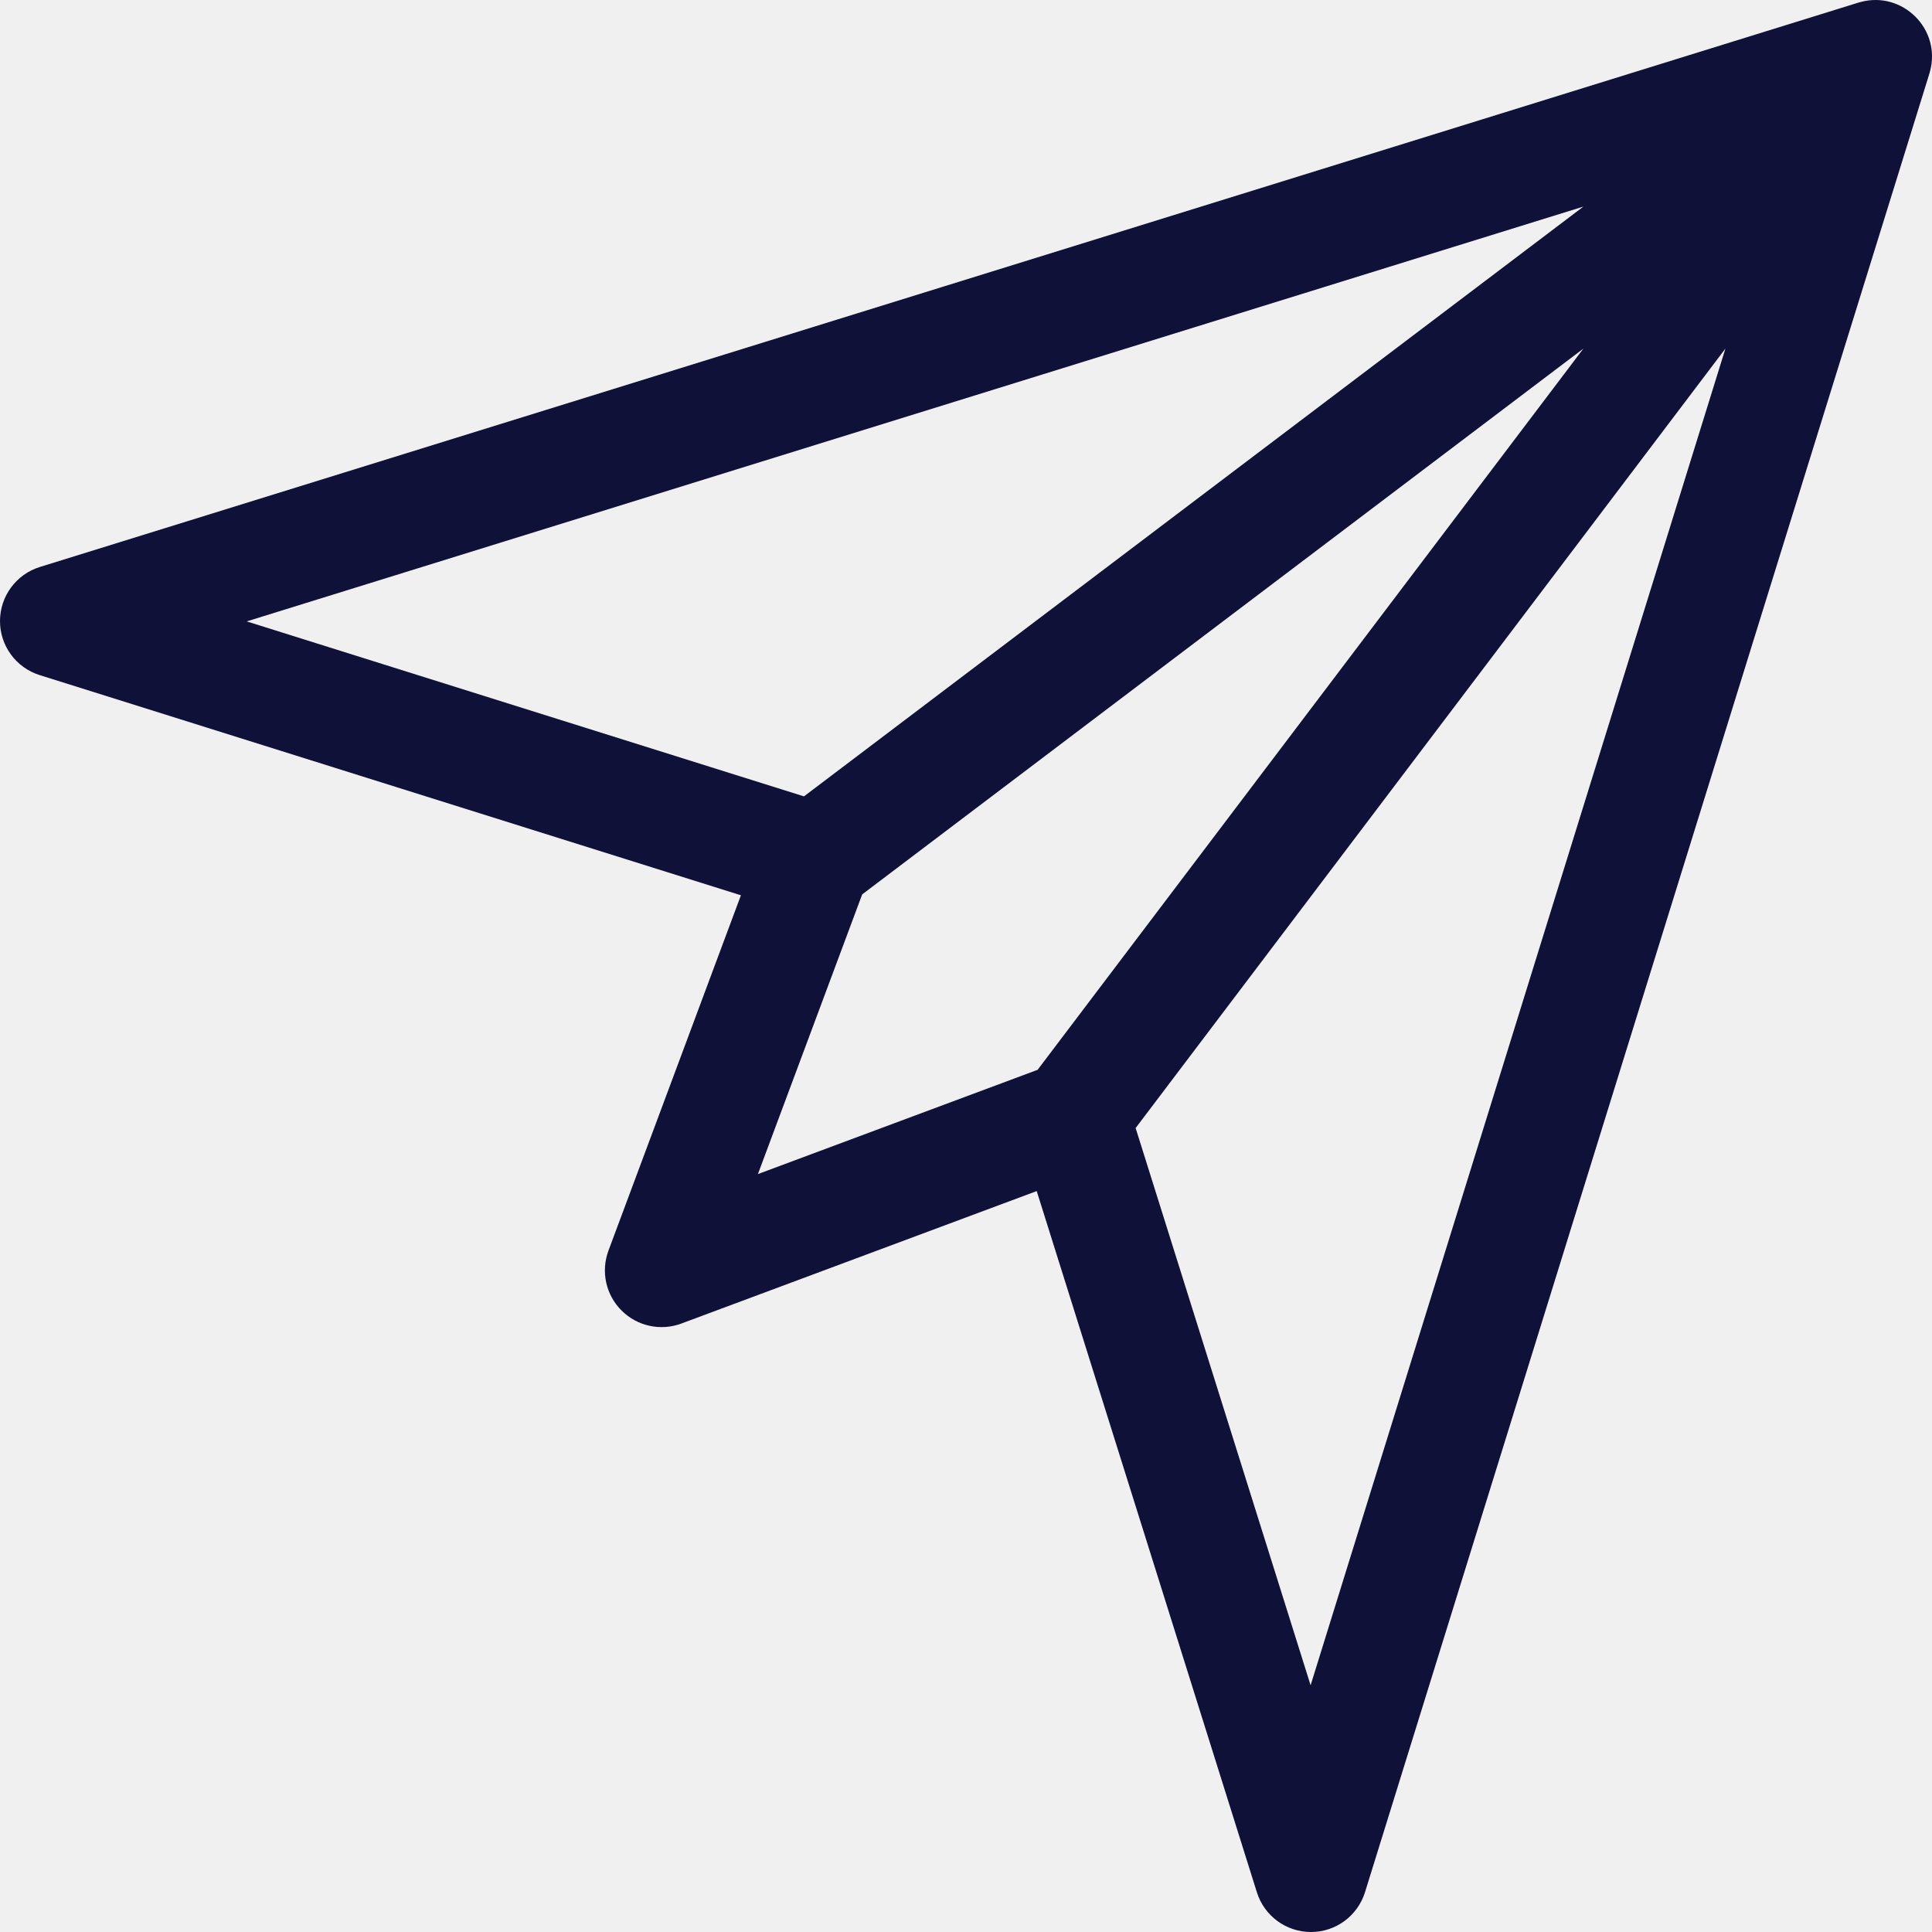
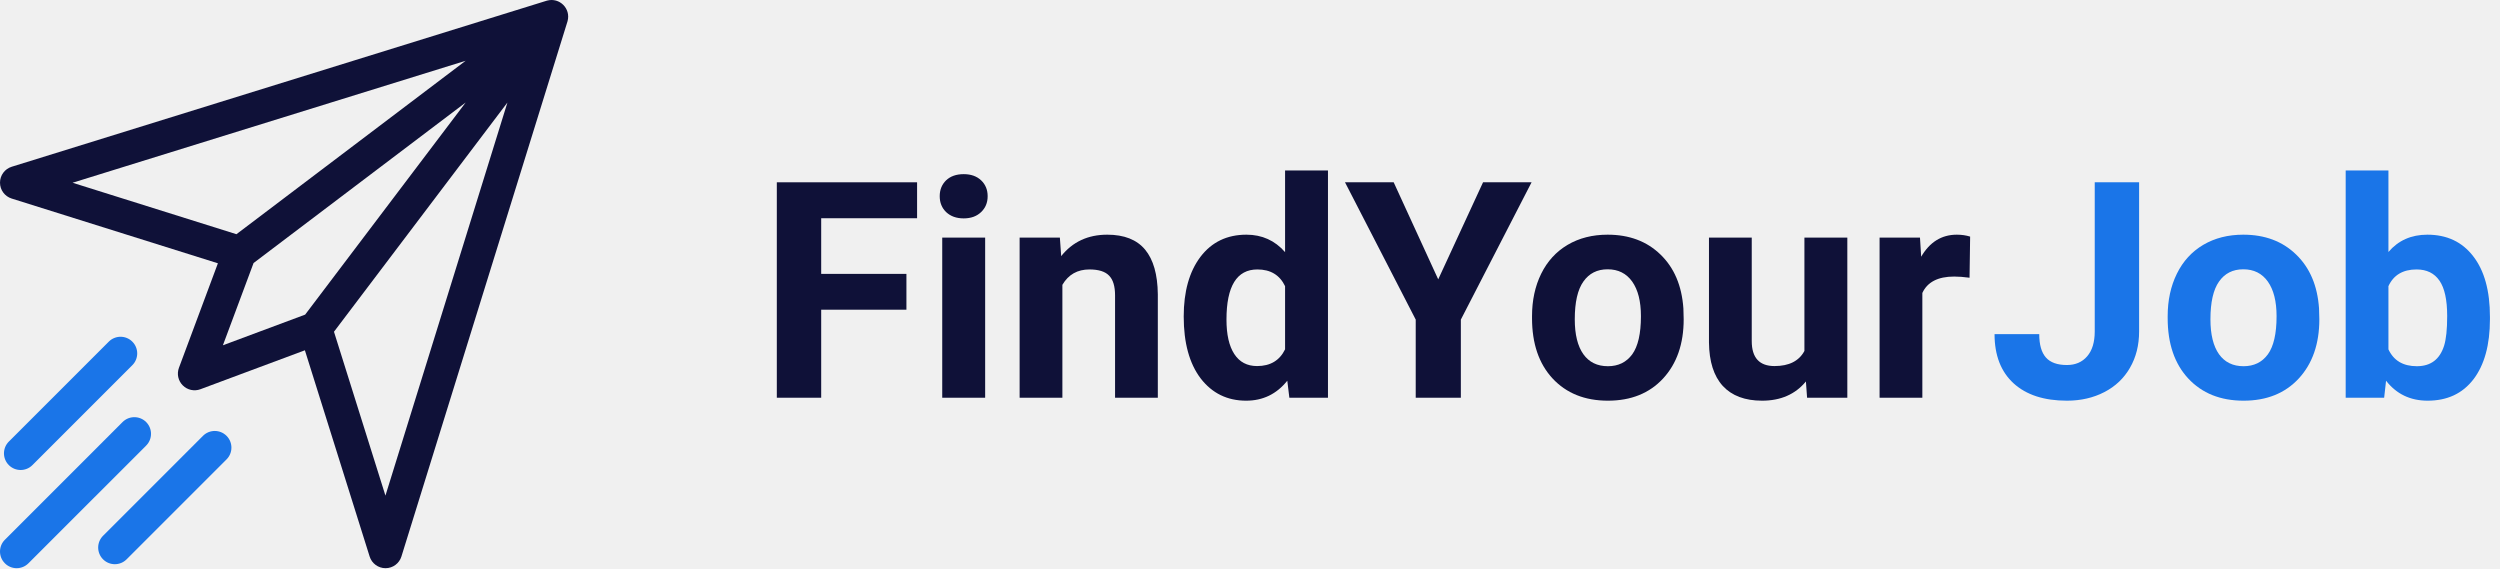
- <svg xmlns="http://www.w3.org/2000/svg" width="30" height="30" viewBox="0 0 30 30" fill="none">
-   <path d="M28.892 0.031C28.883 0.034 28.874 0.036 28.866 0.038C28.864 0.039 28.861 0.039 28.859 0.04L0.619 8.804C0.251 8.918 0.001 9.258 1.24586e-06 9.643C-0.001 10.027 0.249 10.368 0.616 10.483L11.505 13.902L9.448 19.42C9.328 19.743 9.407 20.106 9.651 20.349C9.894 20.593 10.258 20.672 10.58 20.552L16.098 18.495L19.517 29.384C19.632 29.751 19.972 30 20.356 30C20.357 30 20.357 30 20.358 30C20.742 30 21.082 29.749 21.196 29.381L29.96 1.141C29.96 1.138 29.961 1.136 29.962 1.134C29.964 1.126 29.966 1.117 29.969 1.109C30.146 0.45 29.541 -0.144 28.892 0.031ZM3.831 9.649L24.587 3.208L12.484 12.366L3.831 9.649ZM11.769 18.231L13.388 13.888L24.587 5.413L16.112 16.612L11.769 18.231ZM20.351 26.169L17.634 17.516L26.792 5.413L20.351 26.169Z" fill="#0F1138" />
+ <svg xmlns="http://www.w3.org/2000/svg" width="132" height="30" viewBox="0 0 132 30" fill="none">
+   <g clip-path="url(#clip0_7_22)">
+     <path d="M28.892 0.031C28.883 0.034 28.874 0.036 28.866 0.038C28.864 0.039 28.861 0.039 28.859 0.04L0.619 8.804C0.251 8.918 0.001 9.258 1.24586e-06 9.643C-0.001 10.027 0.249 10.368 0.616 10.483L11.505 13.902L9.448 19.42C9.328 19.743 9.407 20.106 9.651 20.349C9.894 20.593 10.258 20.672 10.58 20.552L16.098 18.495L19.517 29.384C19.632 29.751 19.972 30 20.356 30C20.357 30 20.357 30 20.358 30C20.742 30 21.082 29.749 21.196 29.381L29.96 1.141C29.96 1.138 29.961 1.136 29.962 1.134C29.964 1.126 29.966 1.117 29.969 1.109C30.146 0.45 29.541 -0.144 28.892 0.031ZM3.831 9.649L24.587 3.208L12.484 12.366L3.831 9.649ZM11.769 18.231L13.388 13.888L24.587 5.413L16.112 16.612L11.769 18.231ZM20.351 26.169L17.634 17.516L26.792 5.413L20.351 26.169Z" fill="#0F1138" />
+     <path d="M6.987 18.039C6.644 17.695 6.087 17.695 5.744 18.039L0.467 23.315C0.124 23.658 0.124 24.215 0.467 24.558C0.811 24.902 1.368 24.902 1.711 24.558L6.987 19.282C7.331 18.939 7.331 18.382 6.987 18.039Z" fill="#1A75E8" />
+     <path d="M11.961 23.012C11.618 22.669 11.061 22.669 10.718 23.012L5.441 28.289C5.098 28.632 5.098 29.189 5.441 29.532C5.785 29.876 6.342 29.876 6.685 29.532L11.961 24.256C12.305 23.913 12.305 23.356 11.961 23.012Z" fill="#1A75E8" />
+     <path d="M7.716 22.284C7.372 21.941 6.815 21.941 6.472 22.284L0.258 28.499C-0.086 28.842 -0.086 29.399 0.258 29.742C0.601 30.086 1.158 30.086 1.501 29.742L7.716 23.528C8.059 23.185 8.059 22.628 7.716 22.284Z" fill="#1A75E8" />
+   </g>
+   <path d="M47.859 16.352H43.359V21H41.016V9.625H48.422V11.523H43.359V14.461H47.859V16.352Z" fill="#0F1138" />
+   <path d="M52.016 21H49.75V12.547H52.016V21ZM49.617 10.359C49.617 10.021 49.729 9.742 49.953 9.523C50.182 9.305 50.492 9.195 50.883 9.195C51.268 9.195 51.575 9.305 51.805 9.523C52.034 9.742 52.148 10.021 52.148 10.359C52.148 10.703 52.031 10.984 51.797 11.203C51.568 11.422 51.263 11.531 50.883 11.531C50.503 11.531 50.195 11.422 49.961 11.203C49.732 10.984 49.617 10.703 49.617 10.359Z" fill="#0F1138" />
+   <path d="M55.961 12.547L56.031 13.523C56.635 12.768 57.445 12.391 58.461 12.391C59.357 12.391 60.023 12.654 60.461 13.18C60.898 13.706 61.122 14.492 61.133 15.539V21H58.875V15.594C58.875 15.115 58.771 14.768 58.562 14.555C58.354 14.336 58.008 14.227 57.523 14.227C56.888 14.227 56.411 14.497 56.094 15.039V21H53.836V12.547H55.961Z" fill="#0F1138" />
+   <path d="M62.5 16.711C62.5 15.393 62.794 14.344 63.383 13.562C63.977 12.781 64.787 12.391 65.812 12.391C66.635 12.391 67.315 12.698 67.852 13.312V9H70.117V21H68.078L67.969 20.102C67.406 20.805 66.682 21.156 65.797 21.156C64.802 21.156 64.003 20.766 63.398 19.984C62.8 19.198 62.5 18.107 62.5 16.711ZM64.758 16.875C64.758 17.667 64.896 18.273 65.172 18.695C65.448 19.117 65.849 19.328 66.375 19.328C67.073 19.328 67.565 19.034 67.852 18.445V15.109C67.57 14.521 67.083 14.227 66.391 14.227C65.302 14.227 64.758 15.109 64.758 16.875Z" fill="#0F1138" />
+   <path d="M75.938 14.75L78.305 9.625H80.867L77.133 16.875V21H74.75V16.875L71.016 9.625H73.586L75.938 14.75Z" fill="#0F1138" />
+   <path d="M80.891 16.695C80.891 15.857 81.052 15.109 81.375 14.453C81.698 13.797 82.162 13.289 82.766 12.93C83.375 12.57 84.081 12.391 84.883 12.391C86.023 12.391 86.953 12.74 87.672 13.438C88.396 14.135 88.799 15.083 88.883 16.281L88.898 16.859C88.898 18.156 88.537 19.198 87.812 19.984C87.088 20.766 86.117 21.156 84.898 21.156C83.68 21.156 82.706 20.766 81.977 19.984C81.253 19.203 80.891 18.141 80.891 16.797V16.695ZM83.148 16.859C83.148 17.662 83.299 18.276 83.602 18.703C83.904 19.125 84.336 19.336 84.898 19.336C85.445 19.336 85.872 19.128 86.18 18.711C86.487 18.289 86.641 17.617 86.641 16.695C86.641 15.909 86.487 15.3 86.18 14.867C85.872 14.435 85.44 14.219 84.883 14.219C84.331 14.219 83.904 14.435 83.602 14.867C83.299 15.294 83.148 15.958 83.148 16.859Z" fill="#0F1138" />
+   <path d="M95.352 20.141C94.794 20.818 94.023 21.156 93.039 21.156C92.133 21.156 91.44 20.896 90.961 20.375C90.487 19.854 90.245 19.091 90.234 18.086V12.547H92.492V18.008C92.492 18.888 92.893 19.328 93.695 19.328C94.461 19.328 94.987 19.062 95.273 18.531V12.547H97.539V21H95.414L95.352 20.141Z" fill="#0F1138" />
+   <path d="M103.992 14.664C103.685 14.622 103.414 14.602 103.18 14.602C102.326 14.602 101.766 14.891 101.5 15.469V21H99.242V12.547H101.375L101.438 13.555C101.891 12.779 102.518 12.391 103.32 12.391C103.57 12.391 103.805 12.425 104.023 12.492L103.992 14.664Z" fill="#0F1138" />
+   <path d="M110.602 9.625H112.945V17.5C112.945 18.224 112.784 18.865 112.461 19.422C112.143 19.974 111.693 20.401 111.109 20.703C110.526 21.005 109.867 21.156 109.133 21.156C107.93 21.156 106.992 20.852 106.32 20.242C105.648 19.628 105.312 18.76 105.312 17.641H107.672C107.672 18.198 107.789 18.609 108.023 18.875C108.258 19.141 108.628 19.273 109.133 19.273C109.581 19.273 109.938 19.12 110.203 18.812C110.469 18.505 110.602 18.068 110.602 17.5V9.625Z" fill="#1A75E8" />
+   <path d="M114.453 16.695C114.453 15.857 114.615 15.109 114.938 14.453C115.26 13.797 115.724 13.289 116.328 12.93C116.938 12.57 117.643 12.391 118.445 12.391C119.586 12.391 120.516 12.74 121.234 13.438C121.958 14.135 122.362 15.083 122.445 16.281L122.461 16.859C122.461 18.156 122.099 19.198 121.375 19.984C120.651 20.766 119.68 21.156 118.461 21.156C117.242 21.156 116.268 20.766 115.539 19.984C114.815 19.203 114.453 18.141 114.453 16.797V16.695ZM116.711 16.859C116.711 17.662 116.862 18.276 117.164 18.703C117.466 19.125 117.898 19.336 118.461 19.336C119.008 19.336 119.435 19.128 119.742 18.711C120.049 18.289 120.203 17.617 120.203 16.695C120.203 15.909 120.049 15.3 119.742 14.867C119.435 14.435 119.003 14.219 118.445 14.219C117.893 14.219 117.466 14.435 117.164 14.867C116.862 15.294 116.711 15.958 116.711 16.859Z" fill="#1A75E8" />
+   <path d="M131.469 16.852C131.469 18.206 131.18 19.263 130.602 20.023C130.023 20.779 129.216 21.156 128.18 21.156C127.263 21.156 126.531 20.805 125.984 20.102L125.883 21H123.852V9H126.109V13.305C126.63 12.695 127.315 12.391 128.164 12.391C129.195 12.391 130.003 12.771 130.586 13.531C131.174 14.287 131.469 15.352 131.469 16.727V16.852ZM129.211 16.688C129.211 15.833 129.076 15.211 128.805 14.82C128.534 14.425 128.13 14.227 127.594 14.227C126.875 14.227 126.38 14.521 126.109 15.109V18.445C126.385 19.039 126.885 19.336 127.609 19.336C128.339 19.336 128.818 18.977 129.047 18.258C129.156 17.914 129.211 17.391 129.211 16.688Z" fill="#1A75E8" />
+   <defs>
+     <clipPath id="clip0_7_22">
+       <rect width="30" height="30" fill="white" />
+     </clipPath>
+   </defs>
</svg>
